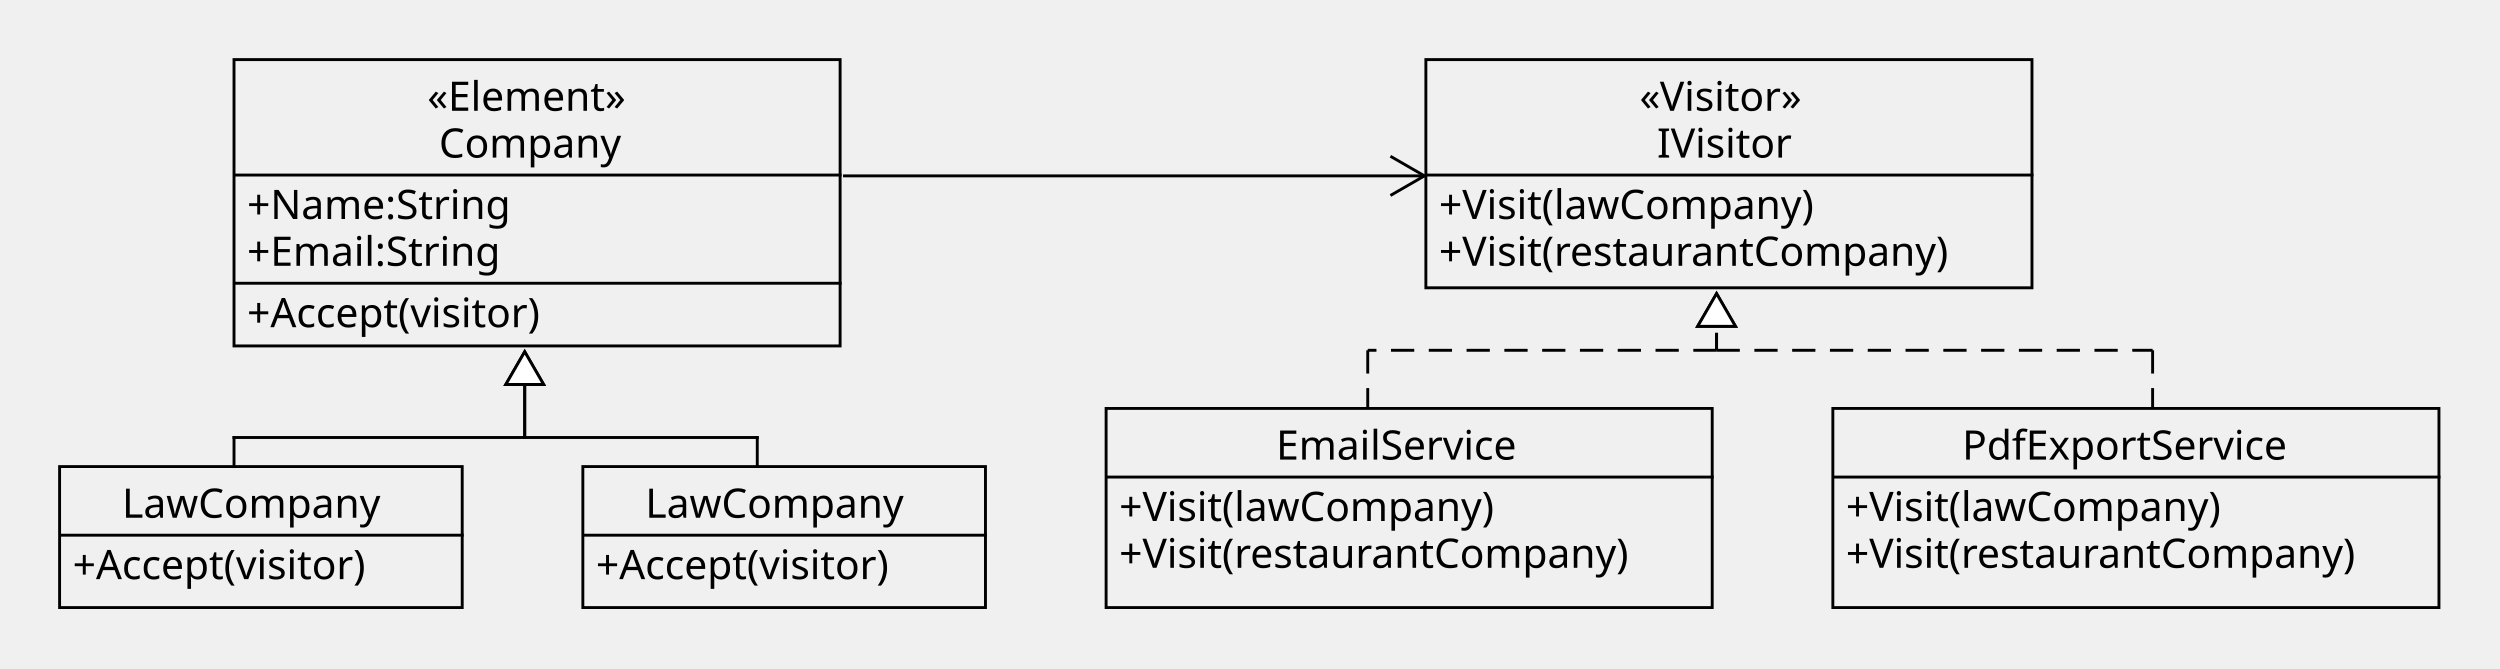
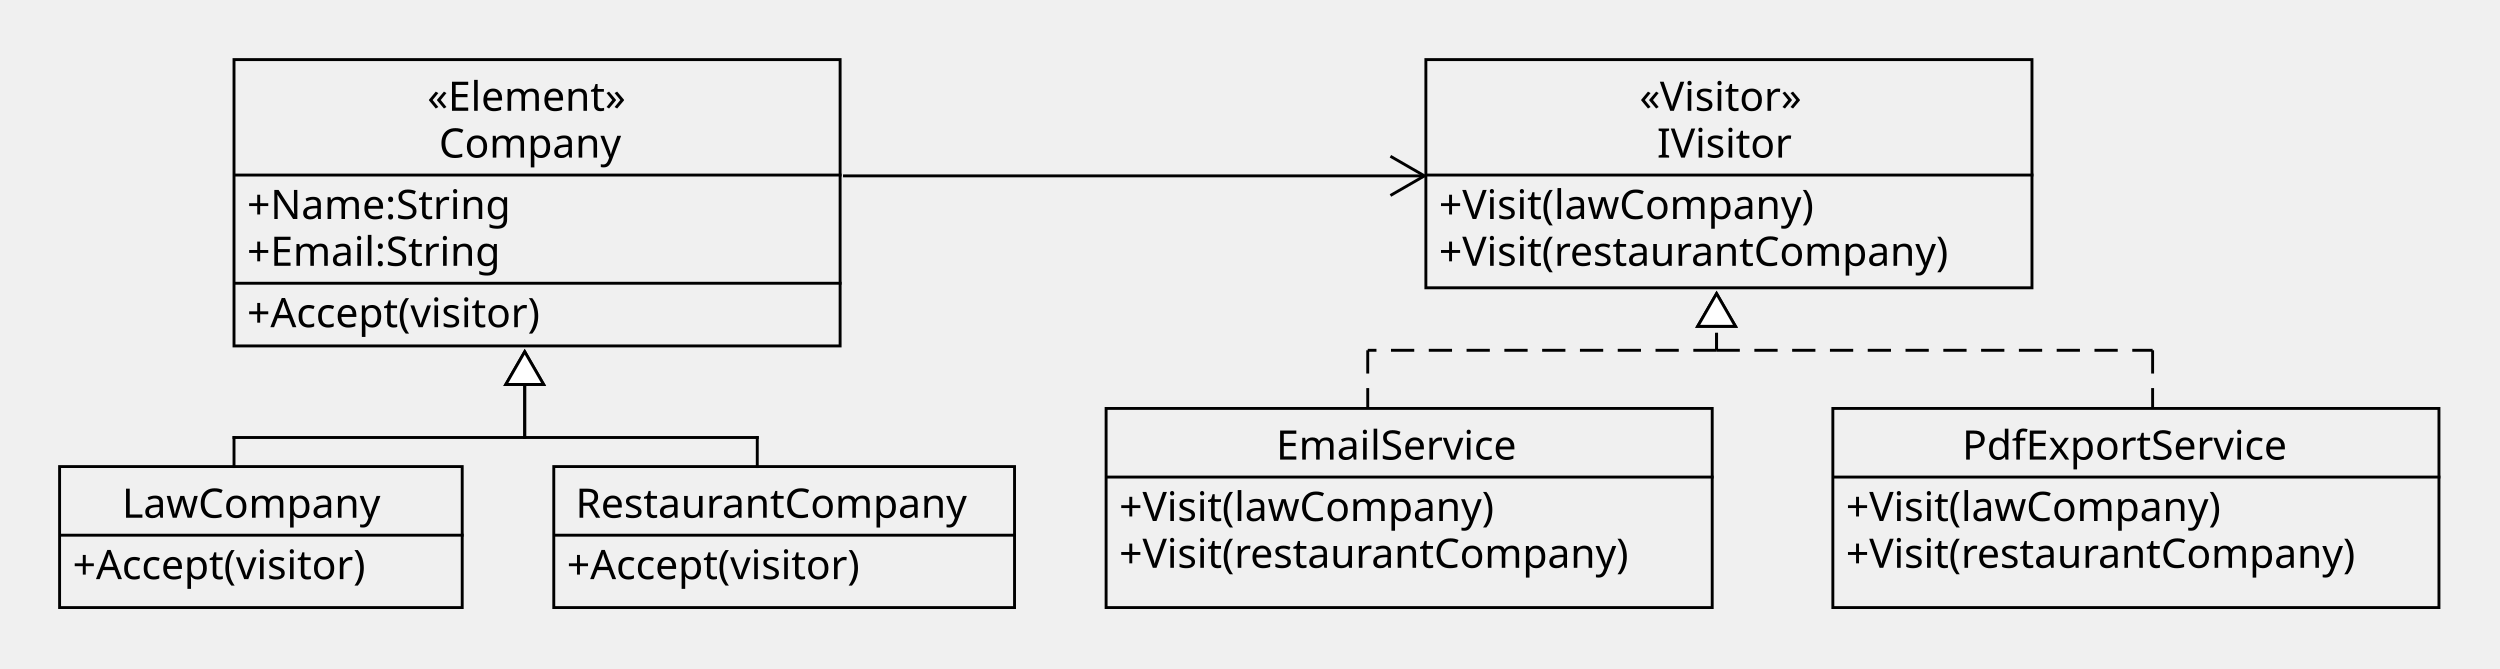
<svg xmlns="http://www.w3.org/2000/svg" fill-opacity="1" color-rendering="auto" color-interpolation="auto" text-rendering="auto" stroke="black" stroke-linecap="square" width="860" stroke-miterlimit="10" shape-rendering="auto" stroke-opacity="1" fill="black" stroke-dasharray="none" font-weight="normal" stroke-width="1" viewBox="0 40 860 230" height="230" font-family="'Dialog'" font-style="normal" stroke-linejoin="miter" font-size="12px" stroke-dashoffset="0" image-rendering="auto">
  <defs id="genericDefs" />
  <g>
    <defs id="defs1">
      <clipPath clipPathUnits="userSpaceOnUse" id="clipPath1">
        <path d="M0 0 L2147483647 0 L2147483647 2147483647 L0 2147483647 L0 0 Z" />
      </clipPath>
      <clipPath clipPathUnits="userSpaceOnUse" id="clipPath2">
+         <path d="M0 0 L0 50 L160 50 L160 0 Z" />
+       </clipPath>
+       <clipPath clipPathUnits="userSpaceOnUse" id="clipPath3">
        <path d="M0 0 L0 50 L140 50 L140 0 Z" />
      </clipPath>
-       <clipPath clipPathUnits="userSpaceOnUse" id="clipPath3">
+       <clipPath clipPathUnits="userSpaceOnUse" id="clipPath4">
        <path d="M0 0 L0 70 L210 70 L210 0 Z" />
      </clipPath>
-       <clipPath clipPathUnits="userSpaceOnUse" id="clipPath4">
+       <clipPath clipPathUnits="userSpaceOnUse" id="clipPath5">
        <path d="M0 0 L0 80 L210 80 L210 0 Z" />
      </clipPath>
-       <clipPath clipPathUnits="userSpaceOnUse" id="clipPath5">
+       <clipPath clipPathUnits="userSpaceOnUse" id="clipPath6">
        <path d="M0 0 L0 100 L210 100 L210 0 Z" />
      </clipPath>
-       <clipPath clipPathUnits="userSpaceOnUse" id="clipPath6">
+       <clipPath clipPathUnits="userSpaceOnUse" id="clipPath7">
        <path d="M0 0 L0 30 L230 30 L230 0 Z" />
      </clipPath>
-       <clipPath clipPathUnits="userSpaceOnUse" id="clipPath7">
+       <clipPath clipPathUnits="userSpaceOnUse" id="clipPath8">
        <path d="M0 0 L0 70 L130 70 L130 0 Z" />
      </clipPath>
-       <clipPath clipPathUnits="userSpaceOnUse" id="clipPath8">
+       <clipPath clipPathUnits="userSpaceOnUse" id="clipPath9">
        <path d="M0 0 L0 70 L110 70 L110 0 Z" />
      </clipPath>
-       <clipPath clipPathUnits="userSpaceOnUse" id="clipPath9">
+       <clipPath clipPathUnits="userSpaceOnUse" id="clipPath10">
        <path d="M0 0 L0 70 L180 70 L180 0 Z" />
      </clipPath>
-       <clipPath clipPathUnits="userSpaceOnUse" id="clipPath10">
+       <clipPath clipPathUnits="userSpaceOnUse" id="clipPath11">
        <path d="M0 0 L0 70 L150 70 L150 0 Z" />
      </clipPath>
    </defs>
-     <g fill="rgb(255,255,255)" fill-opacity="0" transform="translate(200,200)" stroke-opacity="0" stroke="rgb(255,255,255)">
-       <rect x="0.5" width="138.5" height="48.5" y="0.5" clip-path="url(#clipPath2)" stroke="none" />
+     <g fill="rgb(255,255,255)" fill-opacity="0" transform="translate(190,200)" stroke-opacity="0" stroke="rgb(255,255,255)">
+       <rect x="0.5" width="158.5" height="48.5" y="0.5" clip-path="url(#clipPath2)" stroke="none" />
    </g>
-     <g transform="translate(200,200)">
-       <rect fill="none" x="0.5" width="138.5" height="48.5" y="0.5" clip-path="url(#clipPath2)" />
-       <text x="22" font-size="14px" y="18.109" clip-path="url(#clipPath2)" font-family="sans-serif" stroke="none" xml:space="preserve">LawCompany</text>
-       <path fill="none" d="M1 24.109 L139 24.109" clip-path="url(#clipPath2)" />
+     <g transform="translate(190,200)">
+       <rect fill="none" x="0.5" width="158.5" height="48.5" y="0.5" clip-path="url(#clipPath2)" />
+       <text x="8" font-size="14px" y="18.109" clip-path="url(#clipPath2)" font-family="sans-serif" stroke="none" xml:space="preserve">RestaurantCompany</text>
+       <path fill="none" d="M1 24.109 L159 24.109" clip-path="url(#clipPath2)" />
      <text x="5" font-size="14px" y="39.219" clip-path="url(#clipPath2)" font-family="sans-serif" stroke="none" xml:space="preserve">+Accept(visitor)</text>
    </g>
    <g fill="rgb(255,255,255)" fill-opacity="0" transform="translate(20,200)" stroke-opacity="0" stroke="rgb(255,255,255)">
-       <rect x="0.5" width="138.5" height="48.5" y="0.5" clip-path="url(#clipPath2)" stroke="none" />
+       <rect x="0.5" width="138.5" height="48.5" y="0.5" clip-path="url(#clipPath3)" stroke="none" />
    </g>
    <g transform="translate(20,200)">
-       <rect fill="none" x="0.5" width="138.5" height="48.5" y="0.5" clip-path="url(#clipPath2)" />
-       <text x="22" font-size="14px" y="18.109" clip-path="url(#clipPath2)" font-family="sans-serif" stroke="none" xml:space="preserve">LawCompany</text>
-       <path fill="none" d="M1 24.109 L139 24.109" clip-path="url(#clipPath2)" />
-       <text x="5" font-size="14px" y="39.219" clip-path="url(#clipPath2)" font-family="sans-serif" stroke="none" xml:space="preserve">+Accept(visitor)</text>
+       <rect fill="none" x="0.5" width="138.5" height="48.5" y="0.5" clip-path="url(#clipPath3)" />
+       <text x="22" font-size="14px" y="18.109" clip-path="url(#clipPath3)" font-family="sans-serif" stroke="none" xml:space="preserve">LawCompany</text>
+       <path fill="none" d="M1 24.109 L139 24.109" clip-path="url(#clipPath3)" />
+       <text x="5" font-size="14px" y="39.219" clip-path="url(#clipPath3)" font-family="sans-serif" stroke="none" xml:space="preserve">+Accept(visitor)</text>
    </g>
    <g fill="rgb(255,255,255)" fill-opacity="0" transform="translate(630,180)" stroke-opacity="0" stroke="rgb(255,255,255)">
-       <rect x="0.5" width="208.5" height="68.5" y="0.5" clip-path="url(#clipPath3)" stroke="none" />
+       <rect x="0.5" width="208.5" height="68.5" y="0.5" clip-path="url(#clipPath4)" stroke="none" />
    </g>
    <g transform="translate(630,180)">
-       <rect fill="none" x="0.5" width="208.5" height="68.5" y="0.5" clip-path="url(#clipPath3)" />
-       <text x="45" font-size="14px" y="18.109" clip-path="url(#clipPath3)" font-family="sans-serif" stroke="none" xml:space="preserve">PdfExportService</text>
-       <path fill="none" d="M1 24.109 L209 24.109" clip-path="url(#clipPath3)" />
-       <text x="5" font-size="14px" y="39.219" clip-path="url(#clipPath3)" font-family="sans-serif" stroke="none" xml:space="preserve">+Visit(lawCompany)</text>
-       <text x="5" font-size="14px" y="55.328" clip-path="url(#clipPath3)" font-family="sans-serif" stroke="none" xml:space="preserve">+Visit(restaurantCompany)</text>
+       <rect fill="none" x="0.5" width="208.5" height="68.5" y="0.5" clip-path="url(#clipPath4)" />
+       <text x="45" font-size="14px" y="18.109" clip-path="url(#clipPath4)" font-family="sans-serif" stroke="none" xml:space="preserve">PdfExportService</text>
+       <path fill="none" d="M1 24.109 L209 24.109" clip-path="url(#clipPath4)" />
+       <text x="5" font-size="14px" y="39.219" clip-path="url(#clipPath4)" font-family="sans-serif" stroke="none" xml:space="preserve">+Visit(lawCompany)</text>
+       <text x="5" font-size="14px" y="55.328" clip-path="url(#clipPath4)" font-family="sans-serif" stroke="none" xml:space="preserve">+Visit(restaurantCompany)</text>
    </g>
    <g fill="rgb(255,255,255)" fill-opacity="0" transform="translate(380,180)" stroke-opacity="0" stroke="rgb(255,255,255)">
-       <rect x="0.5" width="208.5" height="68.5" y="0.5" clip-path="url(#clipPath3)" stroke="none" />
+       <rect x="0.5" width="208.5" height="68.5" y="0.5" clip-path="url(#clipPath4)" stroke="none" />
    </g>
    <g transform="translate(380,180)">
-       <rect fill="none" x="0.5" width="208.5" height="68.5" y="0.5" clip-path="url(#clipPath3)" />
-       <text x="59" font-size="14px" y="18.109" clip-path="url(#clipPath3)" font-family="sans-serif" stroke="none" xml:space="preserve">EmailService</text>
-       <path fill="none" d="M1 24.109 L209 24.109" clip-path="url(#clipPath3)" />
-       <text x="5" font-size="14px" y="39.219" clip-path="url(#clipPath3)" font-family="sans-serif" stroke="none" xml:space="preserve">+Visit(lawCompany)</text>
-       <text x="5" font-size="14px" y="55.328" clip-path="url(#clipPath3)" font-family="sans-serif" stroke="none" xml:space="preserve">+Visit(restaurantCompany)</text>
+       <rect fill="none" x="0.5" width="208.5" height="68.5" y="0.5" clip-path="url(#clipPath4)" />
+       <text x="59" font-size="14px" y="18.109" clip-path="url(#clipPath4)" font-family="sans-serif" stroke="none" xml:space="preserve">EmailService</text>
+       <path fill="none" d="M1 24.109 L209 24.109" clip-path="url(#clipPath4)" />
+       <text x="5" font-size="14px" y="39.219" clip-path="url(#clipPath4)" font-family="sans-serif" stroke="none" xml:space="preserve">+Visit(lawCompany)</text>
+       <text x="5" font-size="14px" y="55.328" clip-path="url(#clipPath4)" font-family="sans-serif" stroke="none" xml:space="preserve">+Visit(restaurantCompany)</text>
    </g>
    <g fill="rgb(255,255,255)" fill-opacity="0" transform="translate(490,60)" stroke-opacity="0" stroke="rgb(255,255,255)">
-       <rect x="0.5" width="208.5" height="78.5" y="0.5" clip-path="url(#clipPath4)" stroke="none" />
+       <rect x="0.5" width="208.5" height="78.5" y="0.5" clip-path="url(#clipPath5)" stroke="none" />
    </g>
    <g transform="translate(490,60)">
-       <rect fill="none" x="0.5" width="208.5" height="78.5" y="0.5" clip-path="url(#clipPath4)" />
-       <text x="74" font-size="14px" y="18.109" clip-path="url(#clipPath4)" font-family="sans-serif" stroke="none" xml:space="preserve">«Visitor»</text>
-       <text x="80" font-size="14px" y="34.219" clip-path="url(#clipPath4)" font-family="sans-serif" stroke="none" xml:space="preserve">IVisitor</text>
-       <path fill="none" d="M1 40.219 L209 40.219" clip-path="url(#clipPath4)" />
-       <text x="5" font-size="14px" y="55.328" clip-path="url(#clipPath4)" font-family="sans-serif" stroke="none" xml:space="preserve">+Visit(lawCompany)</text>
-       <text x="5" font-size="14px" y="71.438" clip-path="url(#clipPath4)" font-family="sans-serif" stroke="none" xml:space="preserve">+Visit(restaurantCompany)</text>
+       <rect fill="none" x="0.5" width="208.5" height="78.5" y="0.5" clip-path="url(#clipPath5)" />
+       <text x="74" font-size="14px" y="18.109" clip-path="url(#clipPath5)" font-family="sans-serif" stroke="none" xml:space="preserve">«Visitor»</text>
+       <text x="80" font-size="14px" y="34.219" clip-path="url(#clipPath5)" font-family="sans-serif" stroke="none" xml:space="preserve">IVisitor</text>
+       <path fill="none" d="M1 40.219 L209 40.219" clip-path="url(#clipPath5)" />
+       <text x="5" font-size="14px" y="55.328" clip-path="url(#clipPath5)" font-family="sans-serif" stroke="none" xml:space="preserve">+Visit(lawCompany)</text>
+       <text x="5" font-size="14px" y="71.438" clip-path="url(#clipPath5)" font-family="sans-serif" stroke="none" xml:space="preserve">+Visit(restaurantCompany)</text>
    </g>
    <g fill="rgb(255,255,255)" fill-opacity="0" transform="translate(80,60)" stroke-opacity="0" stroke="rgb(255,255,255)">
-       <rect x="0.5" width="208.5" height="98.5" y="0.5" clip-path="url(#clipPath5)" stroke="none" />
+       <rect x="0.5" width="208.5" height="98.5" y="0.5" clip-path="url(#clipPath6)" stroke="none" />
    </g>
    <g transform="translate(80,60)">
-       <rect fill="none" x="0.5" width="208.5" height="98.5" y="0.5" clip-path="url(#clipPath5)" />
-       <text x="67" font-size="14px" y="18.109" clip-path="url(#clipPath5)" font-family="sans-serif" stroke="none" xml:space="preserve">«Element»</text>
-       <text x="71" font-size="14px" y="34.219" clip-path="url(#clipPath5)" font-family="sans-serif" stroke="none" xml:space="preserve">Company</text>
-       <path fill="none" d="M1 40.219 L209 40.219" clip-path="url(#clipPath5)" />
-       <text x="5" font-size="14px" y="55.328" clip-path="url(#clipPath5)" font-family="sans-serif" stroke="none" xml:space="preserve">+Name:String</text>
-       <text x="5" font-size="14px" y="71.438" clip-path="url(#clipPath5)" font-family="sans-serif" stroke="none" xml:space="preserve">+Email:String</text>
-       <path fill="none" d="M1 77.438 L209 77.438" clip-path="url(#clipPath5)" />
-       <text x="5" font-size="14px" y="92.547" clip-path="url(#clipPath5)" font-family="sans-serif" stroke="none" xml:space="preserve">+Accept(visitor)</text>
+       <rect fill="none" x="0.5" width="208.5" height="98.5" y="0.5" clip-path="url(#clipPath6)" />
+       <text x="67" font-size="14px" y="18.109" clip-path="url(#clipPath6)" font-family="sans-serif" stroke="none" xml:space="preserve">«Element»</text>
+       <text x="71" font-size="14px" y="34.219" clip-path="url(#clipPath6)" font-family="sans-serif" stroke="none" xml:space="preserve">Company</text>
+       <path fill="none" d="M1 40.219 L209 40.219" clip-path="url(#clipPath6)" />
+       <text x="5" font-size="14px" y="55.328" clip-path="url(#clipPath6)" font-family="sans-serif" stroke="none" xml:space="preserve">+Name:String</text>
+       <text x="5" font-size="14px" y="71.438" clip-path="url(#clipPath6)" font-family="sans-serif" stroke="none" xml:space="preserve">+Email:String</text>
+       <path fill="none" d="M1 77.438 L209 77.438" clip-path="url(#clipPath6)" />
+       <text x="5" font-size="14px" y="92.547" clip-path="url(#clipPath6)" font-family="sans-serif" stroke="none" xml:space="preserve">+Accept(visitor)</text>
    </g>
    <g transform="translate(280,90)">
-       <path fill="none" d="M209.5 10.5 L10.5 10.5" clip-path="url(#clipPath6)" />
-       <path fill="none" d="M198.742 4 L210 10.5 L198.742 17" clip-path="url(#clipPath6)" />
+       <path fill="none" d="M209.5 10.5 L10.5 10.5" clip-path="url(#clipPath7)" />
+       <path fill="none" d="M198.742 4 L210 10.5 L198.742 17" clip-path="url(#clipPath7)" />
    </g>
    <g transform="translate(70,150)">
-       <path fill="none" d="M110.5 11.5 L110.5 40.5" clip-path="url(#clipPath7)" />
-       <path fill="none" d="M110.5 40.5 L10.5 40.5" clip-path="url(#clipPath7)" />
-       <path fill="none" d="M10.5 40.5 L10.5 50.5" clip-path="url(#clipPath7)" />
-       <path fill="white" d="M104 22.258 L110.5 11 L117 22.258 Z" clip-path="url(#clipPath7)" stroke="none" />
-       <path fill="none" d="M104 22.258 L110.5 11 L117 22.258 Z" clip-path="url(#clipPath7)" />
+       <path fill="none" d="M110.5 11.5 L110.5 40.5" clip-path="url(#clipPath8)" />
+       <path fill="none" d="M110.5 40.5 L10.5 40.5" clip-path="url(#clipPath8)" />
+       <path fill="none" d="M10.5 40.5 L10.5 50.5" clip-path="url(#clipPath8)" />
+       <path fill="white" d="M104 22.258 L110.5 11 L117 22.258 Z" clip-path="url(#clipPath8)" stroke="none" />
+       <path fill="none" d="M104 22.258 L110.5 11 L117 22.258 Z" clip-path="url(#clipPath8)" />
    </g>
    <g transform="translate(170,150)">
-       <path fill="none" d="M10.5 11.5 L10.5 40.5" clip-path="url(#clipPath8)" />
-       <path fill="none" d="M10.5 40.5 L90.5 40.5" clip-path="url(#clipPath8)" />
-       <path fill="none" d="M90.5 40.5 L90.5 50.5" clip-path="url(#clipPath8)" />
-       <path fill="white" d="M4 22.258 L10.5 11 L17 22.258 Z" clip-path="url(#clipPath8)" stroke="none" />
-       <path fill="none" d="M4 22.258 L10.5 11 L17 22.258 Z" clip-path="url(#clipPath8)" />
+       <path fill="none" d="M10.5 11.5 L10.5 40.5" clip-path="url(#clipPath9)" />
+       <path fill="none" d="M10.5 40.5 L90.5 40.5" clip-path="url(#clipPath9)" />
+       <path fill="none" d="M90.5 40.5 L90.5 50.5" clip-path="url(#clipPath9)" />
+       <path fill="white" d="M4 22.258 L10.5 11 L17 22.258 Z" clip-path="url(#clipPath9)" stroke="none" />
+       <path fill="none" d="M4 22.258 L10.5 11 L17 22.258 Z" clip-path="url(#clipPath9)" />
    </g>
    <g stroke-dasharray="8,5" stroke-miterlimit="5" transform="translate(580,130)" stroke-linecap="butt">
-       <path fill="none" d="M10.5 11.5 L10.5 30.5" clip-path="url(#clipPath9)" />
-       <path fill="none" d="M10.5 30.5 L160.5 30.5" clip-path="url(#clipPath9)" />
-       <path fill="none" d="M160.5 30.5 L160.5 50.5" clip-path="url(#clipPath9)" />
-       <path fill="white" d="M4 22.258 L10.5 11 L17 22.258 Z" clip-path="url(#clipPath9)" stroke="none" />
-       <path fill="none" stroke-miterlimit="10" stroke-dasharray="none" d="M4 22.258 L10.5 11 L17 22.258 Z" clip-path="url(#clipPath9)" stroke-linecap="square" />
+       <path fill="none" d="M10.5 11.5 L10.5 30.5" clip-path="url(#clipPath10)" />
+       <path fill="none" d="M10.5 30.5 L160.5 30.5" clip-path="url(#clipPath10)" />
+       <path fill="none" d="M160.5 30.5 L160.5 50.5" clip-path="url(#clipPath10)" />
+       <path fill="white" d="M4 22.258 L10.5 11 L17 22.258 Z" clip-path="url(#clipPath10)" stroke="none" />
+       <path fill="none" stroke-miterlimit="10" stroke-dasharray="none" d="M4 22.258 L10.5 11 L17 22.258 Z" clip-path="url(#clipPath10)" stroke-linecap="square" />
    </g>
    <g stroke-dasharray="8,5" stroke-miterlimit="5" transform="translate(460,130)" stroke-linecap="butt">
-       <path fill="none" d="M130.5 11.5 L130.5 30.5" clip-path="url(#clipPath10)" />
-       <path fill="none" d="M130.5 30.5 L10.5 30.5" clip-path="url(#clipPath10)" />
-       <path fill="none" d="M10.5 30.5 L10.5 50.5" clip-path="url(#clipPath10)" />
-       <path fill="white" d="M124 22.258 L130.5 11 L137 22.258 Z" clip-path="url(#clipPath10)" stroke="none" />
-       <path fill="none" stroke-miterlimit="10" stroke-dasharray="none" d="M124 22.258 L130.5 11 L137 22.258 Z" clip-path="url(#clipPath10)" stroke-linecap="square" />
+       <path fill="none" d="M130.5 11.5 L130.5 30.5" clip-path="url(#clipPath11)" />
+       <path fill="none" d="M130.5 30.5 L10.5 30.5" clip-path="url(#clipPath11)" />
+       <path fill="none" d="M10.5 30.5 L10.5 50.5" clip-path="url(#clipPath11)" />
+       <path fill="white" d="M124 22.258 L130.5 11 L137 22.258 Z" clip-path="url(#clipPath11)" stroke="none" />
+       <path fill="none" stroke-miterlimit="10" stroke-dasharray="none" d="M124 22.258 L130.5 11 L137 22.258 Z" clip-path="url(#clipPath11)" stroke-linecap="square" />
    </g>
  </g>
</svg>
